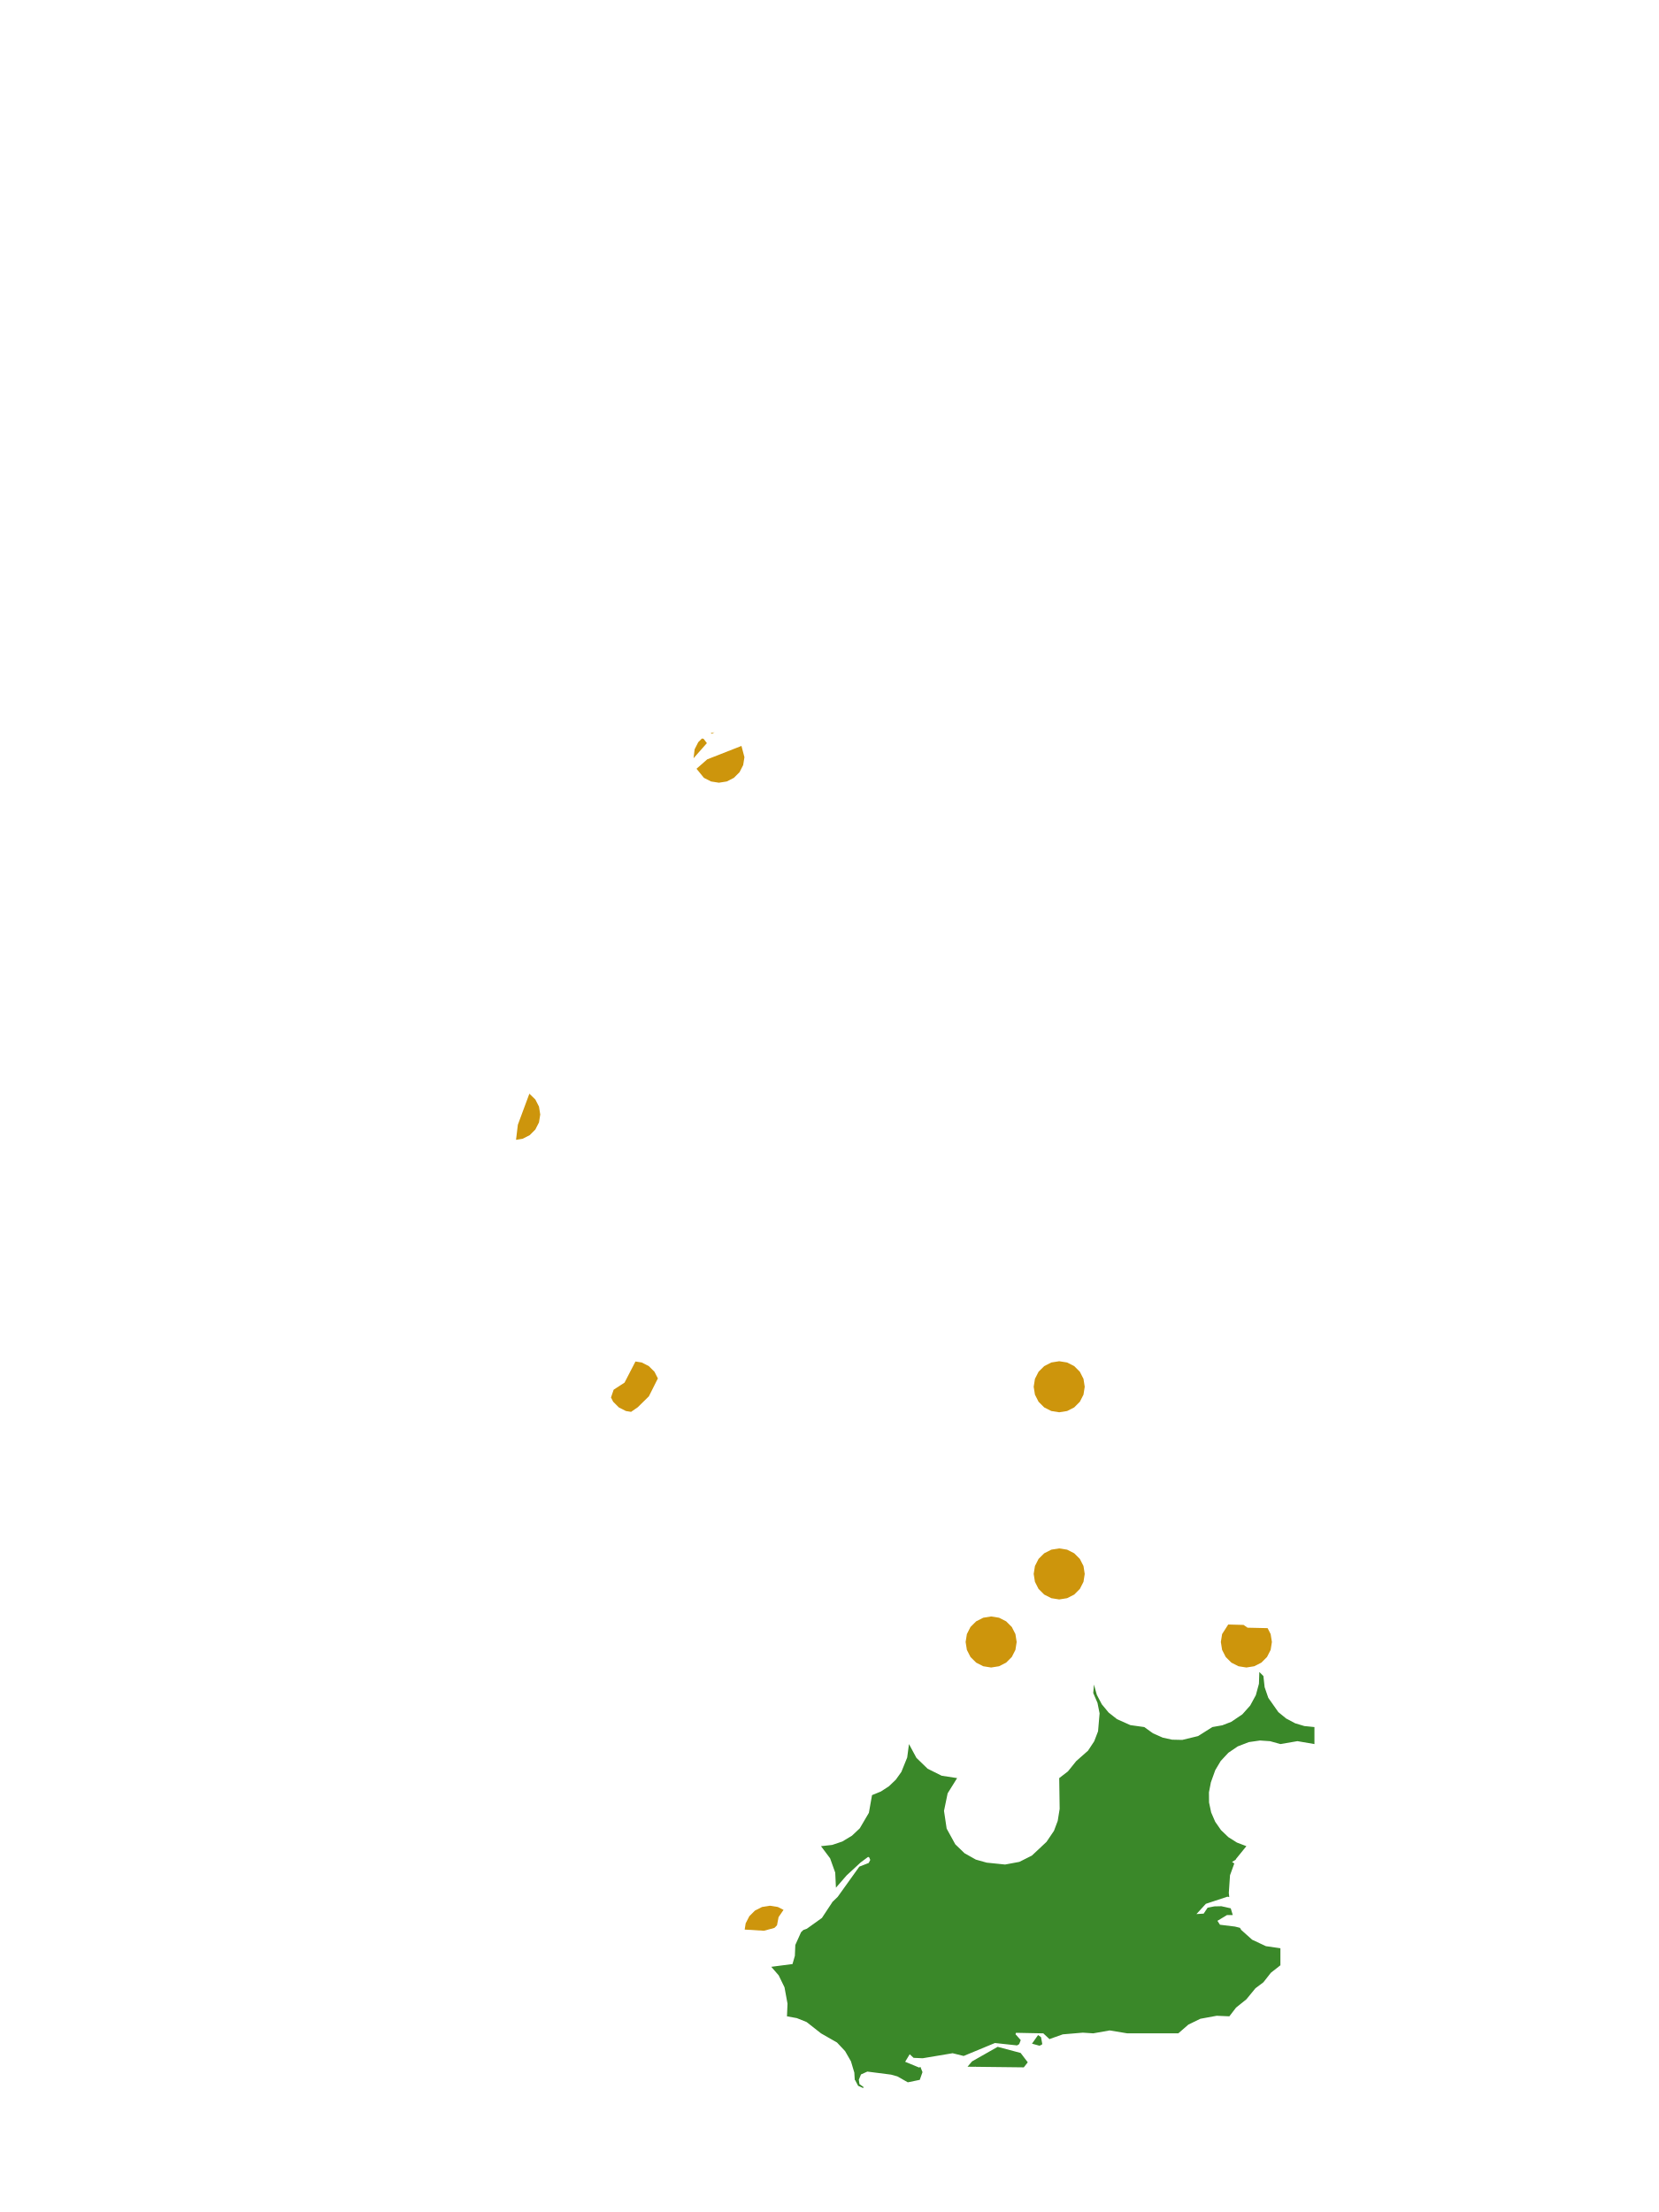
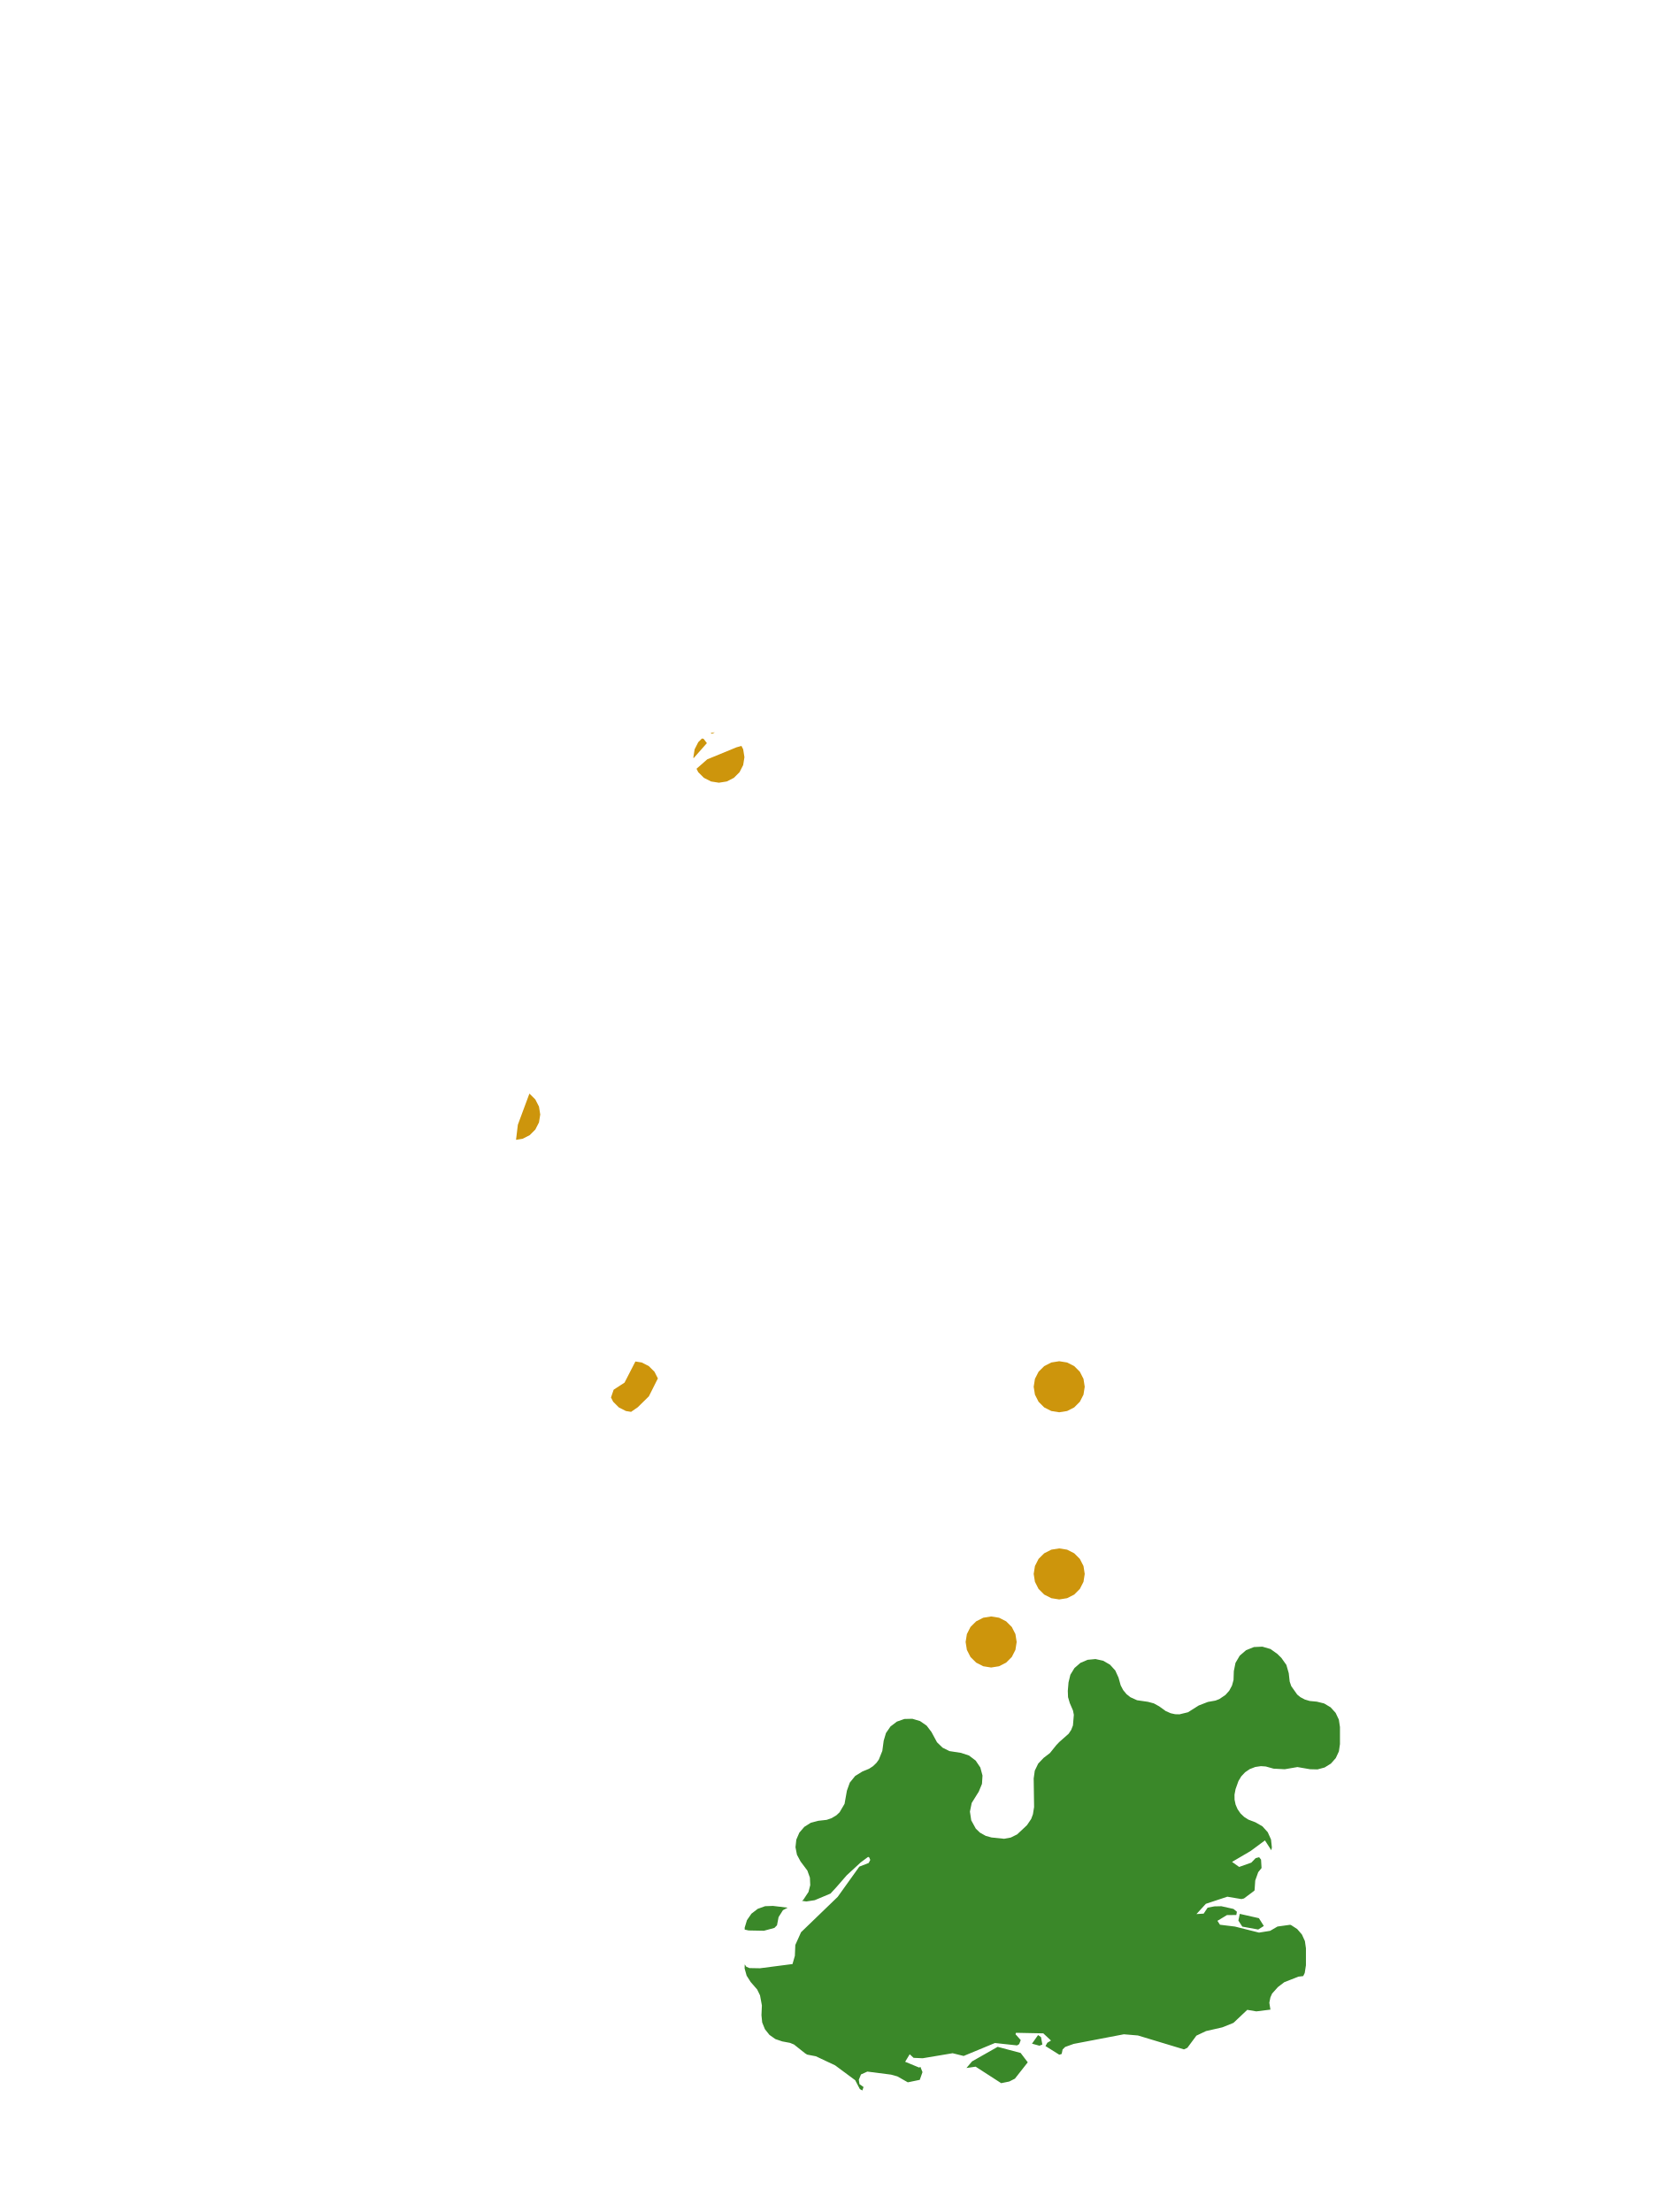
<svg xmlns="http://www.w3.org/2000/svg" width="378pt" height="504pt" viewBox="0 0 378 504" version="1.1">
  <g id="data">
    <rect x="0" y="0" width="378" height="504" style="fill:rgb(100%,100%,100%);fill-opacity:1;stroke:none;" />
    <path style=" stroke:none;fill-rule:nonzero;fill:rgb(100%,100%,100%);fill-opacity:1;" d="M 53.309 504 L 324.691 504 L 324.691 0 L 53.309 0 Z M 53.309 504 " />
-     <path style=" stroke:none;fill-rule:nonzero;fill:rgb(22.745%,53.333%,16.078%);fill-opacity:1;" d="M 183.043 439.742 L 183.836 439.457 L 187.27 437 L 189.598 433.48 L 189.621 433.398 L 190.867 432.195 L 195.793 425.312 L 197.93 424.473 L 198.285 423.781 L 198.07 423.238 L 197.812 423.082 L 196.094 424.355 L 192.906 427.301 L 190.57 429.988 L 190.465 430.105 L 190.305 426.672 L 189.137 423.414 L 187.062 420.645 L 189.613 420.363 L 191.926 419.582 L 194.125 418.254 L 195.898 416.578 L 197.973 413.047 L 198.691 409.016 L 200.707 408.191 L 202.535 407.004 L 204.109 405.5 L 205.375 403.727 L 206.703 400.438 L 207.109 397.383 L 208.801 400.523 L 211.363 403.004 L 214.555 404.594 L 218.078 405.137 L 215.918 408.605 L 215.09 412.605 L 215.695 416.645 L 217.66 420.223 L 219.781 422.266 L 222.348 423.707 L 224.812 424.398 L 229.004 424.828 L 232.258 424.223 L 235.109 422.793 L 238.449 419.66 L 240.148 417.145 L 240.996 414.891 L 241.441 412.145 L 241.34 405.137 L 243.328 403.609 L 245.215 401.262 L 247.906 398.887 L 249.316 396.742 L 250.191 394.465 L 250.539 390.387 L 250.059 387.992 L 249.094 385.754 L 249.254 383.816 L 249.91 386.164 L 251.043 388.32 L 252.598 390.199 L 254.512 391.711 L 257.551 393.066 L 260.723 393.508 L 262.703 394.934 L 264.934 395.918 L 267.066 396.383 L 269.375 396.434 L 272.984 395.559 L 276.23 393.508 L 278.5 393.105 L 280.531 392.32 L 283.07 390.605 L 284.859 388.598 L 286.141 386.238 L 286.848 383.645 L 286.938 380.961 L 287.863 381.875 L 288.145 384.43 L 288.98 386.855 L 291.27 390.102 L 293.059 391.566 L 295.102 392.648 L 297.191 393.277 L 299.492 393.508 L 299.492 397.383 L 295.617 396.719 L 291.738 397.383 L 289.387 396.727 L 287.078 396.57 L 284.535 396.938 L 282.023 397.91 L 279.895 399.355 L 278.141 401.23 L 276.891 403.328 L 275.895 406.109 L 275.457 408.383 L 275.48 410.695 L 275.961 412.957 L 276.879 415.082 L 278.199 416.98 L 279.871 418.582 L 281.824 419.82 L 283.984 420.645 L 281.598 423.59 L 281.539 423.75 L 280.719 424.23 L 281.23 424.594 L 280.258 427.27 L 279.984 431.281 L 280.082 432.234 L 279.645 432.16 L 274.75 433.781 L 272.609 436.117 L 274.254 436.016 L 275.152 434.668 L 276.684 434.363 L 278.285 434.328 L 280.422 434.809 L 280.883 436.336 L 279.555 436.348 L 277.391 437.656 L 277.969 438.547 L 281.383 438.965 L 282.52 439.25 L 282.82 439.742 L 285.305 441.965 L 288.438 443.43 L 291.738 443.906 L 291.738 447.785 L 289.566 449.492 L 287.863 451.66 L 286.055 453.02 L 283.984 455.539 L 281.637 457.426 L 280.109 459.414 L 277.227 459.289 L 273.504 459.973 L 270.77 461.301 L 268.477 463.293 L 256.848 463.293 L 252.84 462.629 L 249.094 463.293 L 246.715 463.137 L 242.156 463.523 L 239.266 464.547 L 239.145 464.629 L 237.715 463.297 L 231.496 463.172 L 231.379 463.496 L 232.574 464.836 L 232.215 465.75 L 231.738 466.043 L 226.691 465.496 L 219.566 468.449 L 217.055 467.824 L 210.223 468.969 L 208.164 468.875 L 207.273 468.059 L 206.238 469.77 L 209.43 471.09 L 209.715 470.938 L 210.188 472.129 L 209.566 473.891 L 206.844 474.453 L 204.453 473.098 L 203.016 472.699 L 197.625 472.008 L 196.176 472.656 L 195.68 473.863 L 195.832 474.871 L 196.758 475.523 L 196.676 475.762 L 195.52 475.242 L 194.852 473.973 L 194.754 473.902 L 194.656 472.242 L 193.887 469.668 L 192.551 467.34 L 190.711 465.383 L 187.062 463.293 L 183.785 460.719 L 181.551 459.824 L 179.309 459.414 L 179.434 456.535 L 178.75 452.809 L 177.422 450.078 L 175.734 448.133 L 180.57 447.504 L 181.109 445.633 L 181.211 443.156 L 182.52 440.25 Z M 237.488 465.762 L 237.18 465.969 L 236.836 466.113 L 235.137 465.645 L 236.523 463.684 L 237.195 464.164 Z M 234.168 469.887 L 234.141 469.938 L 233.27 471.043 L 222.348 470.918 L 222.297 470.887 L 222.09 470.914 L 220.449 470.898 L 221.477 469.684 L 227.316 466.367 L 232.551 467.762 Z M 234.168 469.887 " />
+     <path style=" stroke:none;fill-rule:nonzero;fill:rgb(22.745%,53.333%,16.078%);fill-opacity:1;" d="M 171.039 451.594 L 170.121 450.156 L 169.66 448.508 L 169.684 447.578 L 170.039 448.109 L 170.758 448.422 L 173.156 448.465 L 180.57 447.504 L 181.109 445.633 L 181.211 443.156 L 182.52 440.25 L 190.867 432.195 L 195.793 425.312 L 197.93 424.473 L 198.285 423.781 L 198.07 423.238 L 197.812 423.082 L 196.094 424.355 L 192.906 427.301 L 190.57 429.988 L 189.223 431.449 L 185.629 432.957 L 183.715 433.246 L 182.723 433.102 L 183.012 432.895 L 184.211 431.082 L 184.613 429.523 L 184.535 427.812 L 183.957 426.203 L 182.406 424.133 L 181.586 422.602 L 181.25 420.891 L 181.438 419.16 L 182.129 417.562 L 183.266 416.242 L 184.738 415.316 L 186.418 414.867 L 188.348 414.652 L 189.465 414.273 L 190.586 413.598 L 191.301 412.922 L 192.43 411 L 192.969 407.992 L 193.625 406.164 L 194.844 404.656 L 196.492 403.633 L 198 403.016 L 198.91 402.426 L 199.691 401.676 L 200.242 400.91 L 201.035 398.938 L 201.348 396.613 L 201.867 394.871 L 202.902 393.371 L 204.348 392.266 L 206.066 391.664 L 207.887 391.621 L 209.633 392.145 L 211.129 393.18 L 212.23 394.629 L 213.496 396.973 L 214.758 398.199 L 216.336 398.984 L 218.969 399.391 L 220.777 399.988 L 222.297 401.137 L 223.363 402.715 L 223.863 404.555 L 223.742 406.453 L 223.012 408.215 L 221.402 410.801 L 220.996 412.77 L 221.293 414.754 L 222.332 416.648 L 223.277 417.559 L 224.59 418.297 L 225.906 418.664 L 228.777 418.961 L 230.297 418.684 L 231.758 417.961 L 233.996 415.863 L 234.949 414.453 L 235.348 413.391 L 235.617 411.723 L 235.523 405.223 L 235.773 403.445 L 236.555 401.828 L 237.793 400.527 L 239.234 399.422 L 240.684 397.617 L 241.367 396.902 L 243.488 395.031 L 244.07 394.156 L 244.469 393.137 L 244.672 390.719 L 244.477 389.734 L 243.754 388.059 L 243.352 386.691 L 243.297 385.266 L 243.461 383.328 L 243.883 381.586 L 244.816 380.059 L 246.172 378.883 L 247.82 378.18 L 249.605 378.012 L 251.355 378.395 L 252.91 379.293 L 254.113 380.617 L 254.855 382.25 L 255.348 384.008 L 255.91 385.082 L 256.684 386.016 L 257.559 386.707 L 259.074 387.395 L 261.555 387.754 L 262.902 388.117 L 264.125 388.789 L 265.605 389.859 L 266.746 390.359 L 267.758 390.582 L 268.746 390.605 L 270.688 390.133 L 273.121 388.594 L 275.215 387.781 L 276.93 387.477 L 277.82 387.133 L 279.215 386.191 L 280.07 385.234 L 280.707 384.059 L 281.059 382.773 L 281.125 380.762 L 281.504 378.883 L 282.477 377.23 L 283.93 375.984 L 285.711 375.277 L 287.629 375.188 L 289.469 375.723 L 291.031 376.832 L 291.957 377.746 L 293.098 379.348 L 293.641 381.234 L 293.855 383.145 L 294.211 384.184 L 295.566 386.102 L 296.289 386.695 L 297.309 387.234 L 298.426 387.566 L 300.039 387.719 L 301.699 388.129 L 303.172 389.004 L 304.32 390.27 L 305.055 391.816 L 305.309 393.508 L 305.309 397.383 L 305.066 399.047 L 304.355 400.574 L 303.242 401.832 L 301.812 402.719 L 300.191 403.156 L 298.508 403.117 L 295.617 402.621 L 292.723 403.117 L 290.176 402.984 L 288.398 402.488 L 287.301 402.414 L 286.02 402.598 L 284.742 403.094 L 283.699 403.805 L 282.812 404.746 L 282.176 405.816 L 281.52 407.648 L 281.281 408.906 L 281.293 410.059 L 281.531 411.184 L 281.988 412.238 L 282.645 413.184 L 283.477 413.98 L 284.445 414.598 L 286.062 415.215 L 287.637 416.121 L 288.855 417.469 L 289.598 419.125 L 289.793 420.934 L 289.66 421.574 L 288.215 419.332 L 284.977 421.73 L 280.719 424.23 L 282.34 425.379 L 285.105 424.398 L 286.098 423.375 L 286.895 423.164 L 287.328 423.711 L 287.441 425.629 L 286.68 426.578 L 286.004 428.469 L 285.852 430.703 L 285.688 430.875 L 283.441 432.559 L 282.844 432.699 L 279.645 432.16 L 274.75 433.781 L 272.609 436.117 L 274.254 436.016 L 275.152 434.668 L 276.684 434.363 L 278.285 434.328 L 281.055 434.949 L 281.828 435.59 L 281.691 436.328 L 279.555 436.348 L 277.391 437.656 L 277.969 438.547 L 281.383 438.965 L 286.863 440.34 L 289.395 439.938 L 291.074 438.957 L 293.949 438.559 L 294.16 438.621 L 295.551 439.516 L 296.633 440.766 L 297.32 442.27 L 297.555 443.906 L 297.555 447.785 L 297.277 449.551 L 296.934 450.246 L 295.84 450.375 L 292.621 451.641 L 291.18 452.742 L 289.848 454.227 L 289.461 455.094 L 289.215 456.324 L 289.465 457.887 L 286.254 458.289 L 284.188 457.938 L 281.043 460.906 L 278.484 461.934 L 274.789 462.777 L 272.598 463.816 L 270.539 466.59 L 269.762 466.949 L 259.27 463.777 L 256.07 463.508 L 244.629 465.699 L 242.703 466.391 L 242.113 466.965 L 241.902 467.984 L 241.359 468.164 L 238.211 466.188 L 238.633 465.438 L 239.469 464.934 L 237.715 463.297 L 231.496 463.172 L 231.379 463.496 L 232.574 464.836 L 232.215 465.75 L 231.738 466.043 L 226.691 465.496 L 219.566 468.449 L 217.055 467.824 L 210.223 468.969 L 208.164 468.875 L 207.273 468.059 L 206.238 469.77 L 209.43 471.09 L 209.715 470.938 L 210.188 472.129 L 209.566 473.891 L 206.844 474.453 L 204.453 473.098 L 203.016 472.699 L 197.625 472.008 L 196.176 472.656 L 195.68 473.863 L 195.832 474.871 L 196.758 475.523 L 196.488 476.305 L 195.918 475.996 L 194.852 473.973 L 190.289 470.59 L 185.898 468.52 L 183.91 468.137 L 183.445 467.848 L 180.918 465.84 L 180.008 465.465 L 178.234 465.133 L 176.668 464.598 L 175.316 463.645 L 174.285 462.348 L 173.664 460.812 L 173.496 459.164 L 173.594 456.938 L 173.172 454.641 L 172.527 453.312 Z M 169.68 439.652 L 169.672 439.219 L 170.195 437.5 L 171.219 436.023 L 172.641 434.93 L 174.332 434.32 L 176.125 434.258 L 179.461 434.66 L 178.395 435.23 L 177.398 436.809 L 177.039 438.672 L 176.445 439.273 L 174.059 439.918 L 170.559 439.852 Z M 286.68 439.637 L 283.059 438.977 L 282.164 437.605 L 282.484 436.07 L 286.84 437.055 L 287.961 438.832 Z M 236.836 466.113 L 235.137 465.645 L 236.523 463.684 L 237.195 464.164 L 237.5 465.84 Z M 228.117 474.645 L 222.297 470.887 L 220.207 471.188 L 221.477 469.684 L 227.316 466.367 L 232.551 467.762 L 234.172 469.895 L 231.242 473.621 L 229.961 474.27 Z M 228.117 474.645 " />
+     <path style=" stroke:none;fill-rule:nonzero;fill:rgb(80.392%,58.431%,4.706%);fill-opacity:1;" d="M 247.152 358.617 L 246.871 360.414 L 246.043 362.035 L 244.758 363.32 L 243.137 364.145 L 241.34 364.43 L 239.543 364.145 L 237.922 363.32 L 236.633 362.035 L 235.809 360.414 L 235.523 358.617 L 235.809 356.816 L 236.633 355.195 L 237.922 353.91 L 239.543 353.086 L 241.34 352.801 L 243.137 353.086 L 244.758 353.91 L 246.043 355.195 L 246.871 356.816 Z M 247.152 358.617 " />
    <path style=" stroke:none;fill-rule:nonzero;fill:rgb(80.392%,58.431%,4.706%);fill-opacity:1;" d="M 231.645 374.125 L 231.363 375.922 L 230.535 377.543 L 229.25 378.828 L 227.629 379.652 L 225.832 379.938 L 224.035 379.652 L 222.414 378.828 L 221.125 377.543 L 220.301 375.922 L 220.016 374.125 L 220.301 372.324 L 221.125 370.703 L 222.414 369.418 L 224.035 368.594 L 225.832 368.309 L 227.629 368.594 L 229.25 369.418 L 230.535 370.703 L 231.363 372.324 Z M 231.645 374.125 " />
-     <path style=" stroke:none;fill-rule:nonzero;fill:rgb(80.392%,58.431%,4.706%);fill-opacity:1;" d="M 247.152 358.617 L 246.871 360.414 L 246.043 362.035 L 244.758 363.32 L 243.137 364.145 L 241.34 364.43 L 239.543 364.145 L 237.922 363.32 L 236.633 362.035 L 235.809 360.414 L 235.523 358.617 L 235.809 356.816 L 236.633 355.195 L 237.922 353.91 L 239.543 353.086 L 241.34 352.801 L 243.137 353.086 L 244.758 353.91 L 246.043 355.195 L 246.871 356.816 Z M 247.152 358.617 " />
    <path style=" stroke:none;fill-rule:nonzero;fill:rgb(80.392%,58.431%,4.706%);fill-opacity:1;" d="M 247.152 315.969 L 246.871 317.766 L 246.043 319.387 L 244.758 320.676 L 243.137 321.5 L 241.34 321.785 L 239.543 321.5 L 237.922 320.676 L 236.633 319.387 L 235.809 317.766 L 235.523 315.969 L 235.809 314.172 L 236.633 312.551 L 237.922 311.266 L 239.543 310.438 L 241.34 310.152 L 243.137 310.438 L 244.758 311.266 L 246.043 312.551 L 246.871 314.172 Z M 247.152 315.969 " />
-     <path style=" stroke:none;fill-rule:nonzero;fill:rgb(80.392%,58.431%,4.706%);fill-opacity:1;" d="M 289.801 374.125 L 289.516 375.922 L 288.688 377.543 L 287.402 378.828 L 285.781 379.652 L 283.984 379.938 L 282.188 379.652 L 280.566 378.828 L 279.281 377.543 L 278.453 375.922 L 278.168 374.125 L 278.453 372.324 L 279.848 370.141 L 283.344 370.234 L 284.254 370.867 L 288.824 370.969 L 289.516 372.324 Z M 289.801 374.125 " />
-     <path style=" stroke:none;fill-rule:nonzero;fill:rgb(80.392%,58.431%,4.706%);fill-opacity:1;" d="M 143.793 321.688 L 142.617 321.5 L 140.996 320.676 L 139.711 319.387 L 139.215 318.414 L 139.816 316.645 L 142.301 315.023 L 144.789 310.215 L 146.211 310.438 L 147.832 311.266 L 149.121 312.551 L 149.895 314.07 L 147.848 318.148 L 145.312 320.637 Z M 143.793 321.688 " />
-     <path style=" stroke:none;fill-rule:nonzero;fill:rgb(80.392%,58.431%,4.706%);fill-opacity:1;" d="M 169.617 172.523 L 169.332 174.32 L 168.504 175.941 L 167.219 177.227 L 165.598 178.055 L 163.801 178.34 L 162.004 178.055 L 160.383 177.227 L 158.699 175.16 L 161.141 173.016 L 168.941 169.957 Z M 161.934 167.027 L 162.812 166.863 L 162.176 167.184 Z M 158.023 172.766 L 158.27 170.727 L 159.094 169.105 L 159.926 168.273 L 160.301 168.324 L 161.059 169.32 Z M 158.023 172.766 " />
-     <path style=" stroke:none;fill-rule:nonzero;fill:rgb(80.392%,58.431%,4.706%);fill-opacity:1;" d="M 169.676 439.652 L 169.898 438.234 L 170.727 436.613 L 172.012 435.324 L 173.633 434.5 L 175.43 434.215 L 177.227 434.5 L 178.527 435.16 L 177.398 436.809 L 177.039 438.672 L 176.445 439.273 L 174.059 439.918 Z M 169.676 439.652 " />
-     <path style=" stroke:none;fill-rule:nonzero;fill:rgb(80.392%,58.431%,4.706%);fill-opacity:1;" d="M 123.094 253.938 L 122.809 255.734 L 121.98 257.355 L 120.695 258.645 L 119.074 259.469 L 117.578 259.707 L 117.992 256.27 L 120.617 249.195 L 121.98 250.52 L 122.809 252.141 Z M 123.094 253.938 " />
+     <path style=" stroke:none;fill-rule:nonzero;fill:rgb(80.392%,58.431%,4.706%);fill-opacity:1;" d="M 143.793 321.688 L 142.617 321.5 L 140.996 320.676 L 139.711 319.387 L 139.215 318.414 L 139.816 316.645 L 142.301 315.023 L 144.766 310.23 L 144.789 310.215 L 146.211 310.438 L 147.832 311.266 L 149.121 312.551 L 149.895 314.07 L 147.848 318.148 L 145.312 320.637 Z M 143.793 321.688 " />
+     <path style=" stroke:none;fill-rule:nonzero;fill:rgb(80.392%,58.431%,4.706%);fill-opacity:1;" d="M 169.617 172.523 L 169.332 174.32 L 168.504 175.941 L 167.219 177.227 L 165.598 178.055 L 163.801 178.34 L 162.004 178.055 L 160.383 177.227 L 159.094 175.941 L 158.699 175.16 L 161.141 173.016 L 167.809 170.273 L 168.941 169.957 L 169.332 170.727 Z M 158.023 172.766 L 157.984 172.523 L 158.27 170.727 L 159.094 169.105 L 159.926 168.273 L 160.301 168.324 L 161.059 169.32 Z M 161.934 167.027 L 162.004 166.992 L 162.812 166.863 L 162.723 166.969 L 162.176 167.184 Z M 161.934 167.027 " />
+     <path style=" stroke:none;fill-rule:nonzero;fill:rgb(80.392%,58.431%,4.706%);fill-opacity:1;" d="M 123.094 253.938 L 122.809 255.734 L 121.98 257.355 L 120.695 258.645 L 119.074 259.469 L 117.578 259.707 L 117.992 256.27 L 120.617 249.195 L 120.695 249.234 L 121.98 250.52 L 122.809 252.141 Z M 123.094 253.938 " />
  </g>
</svg>
